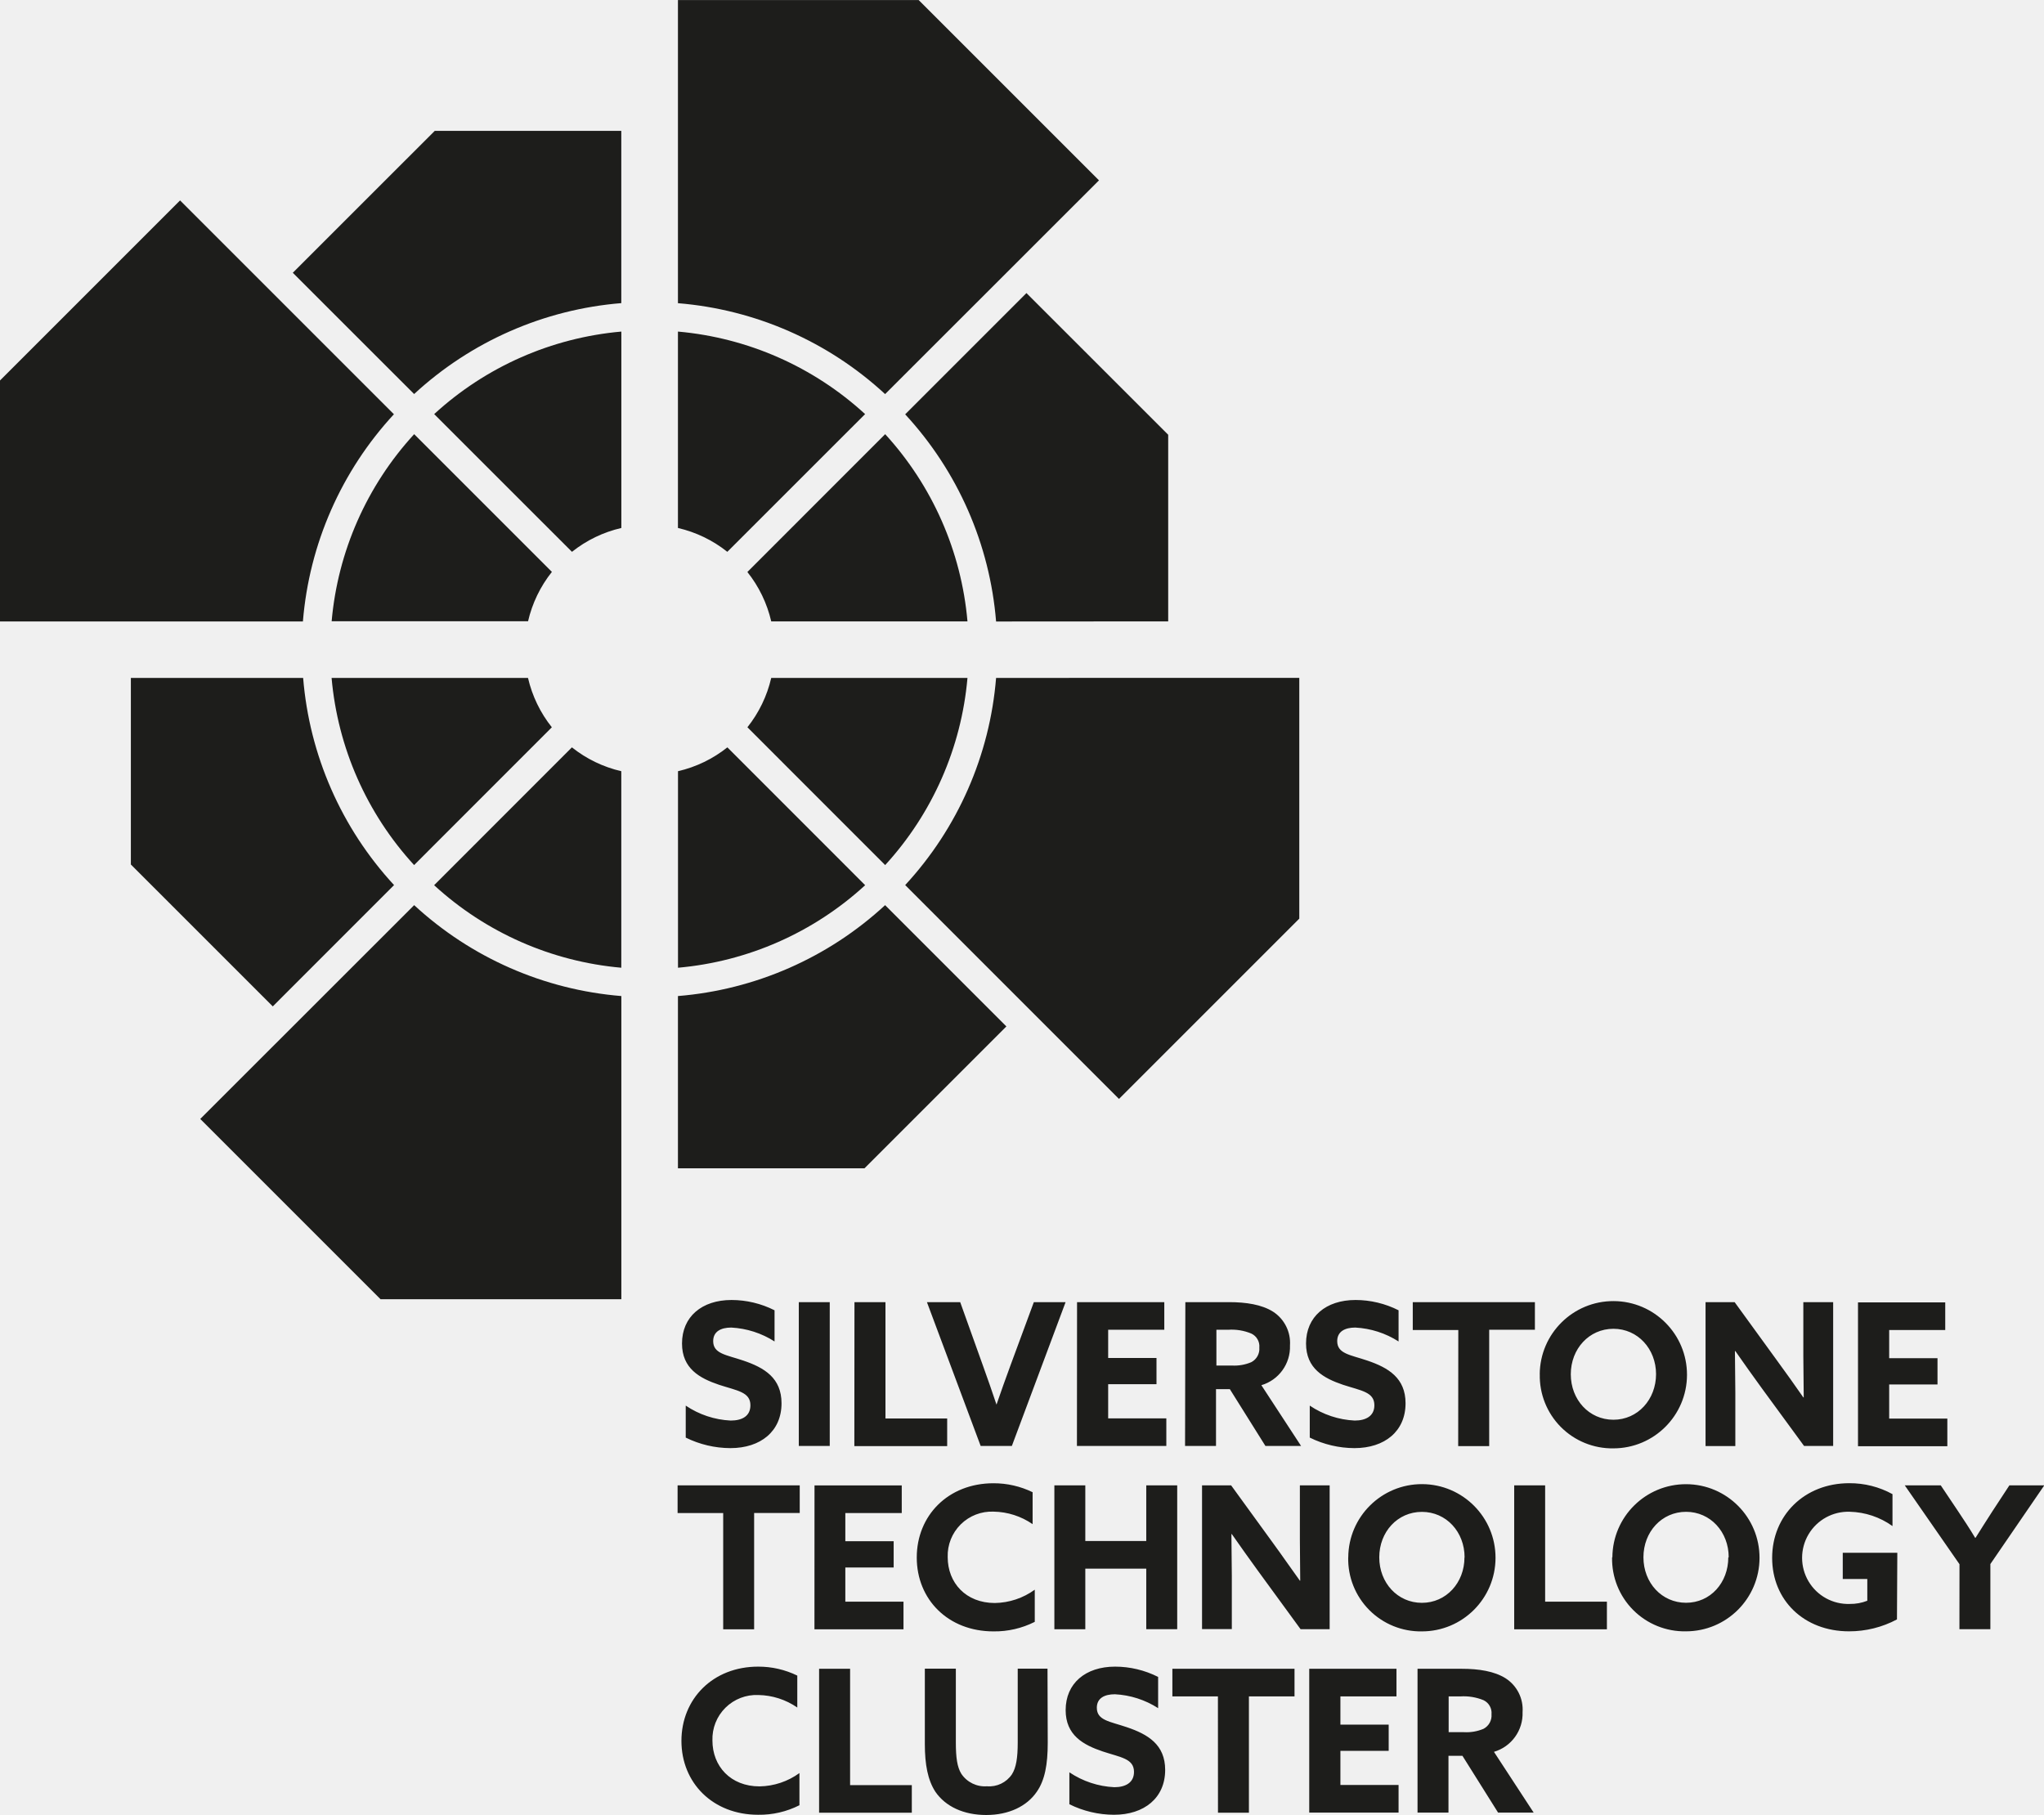
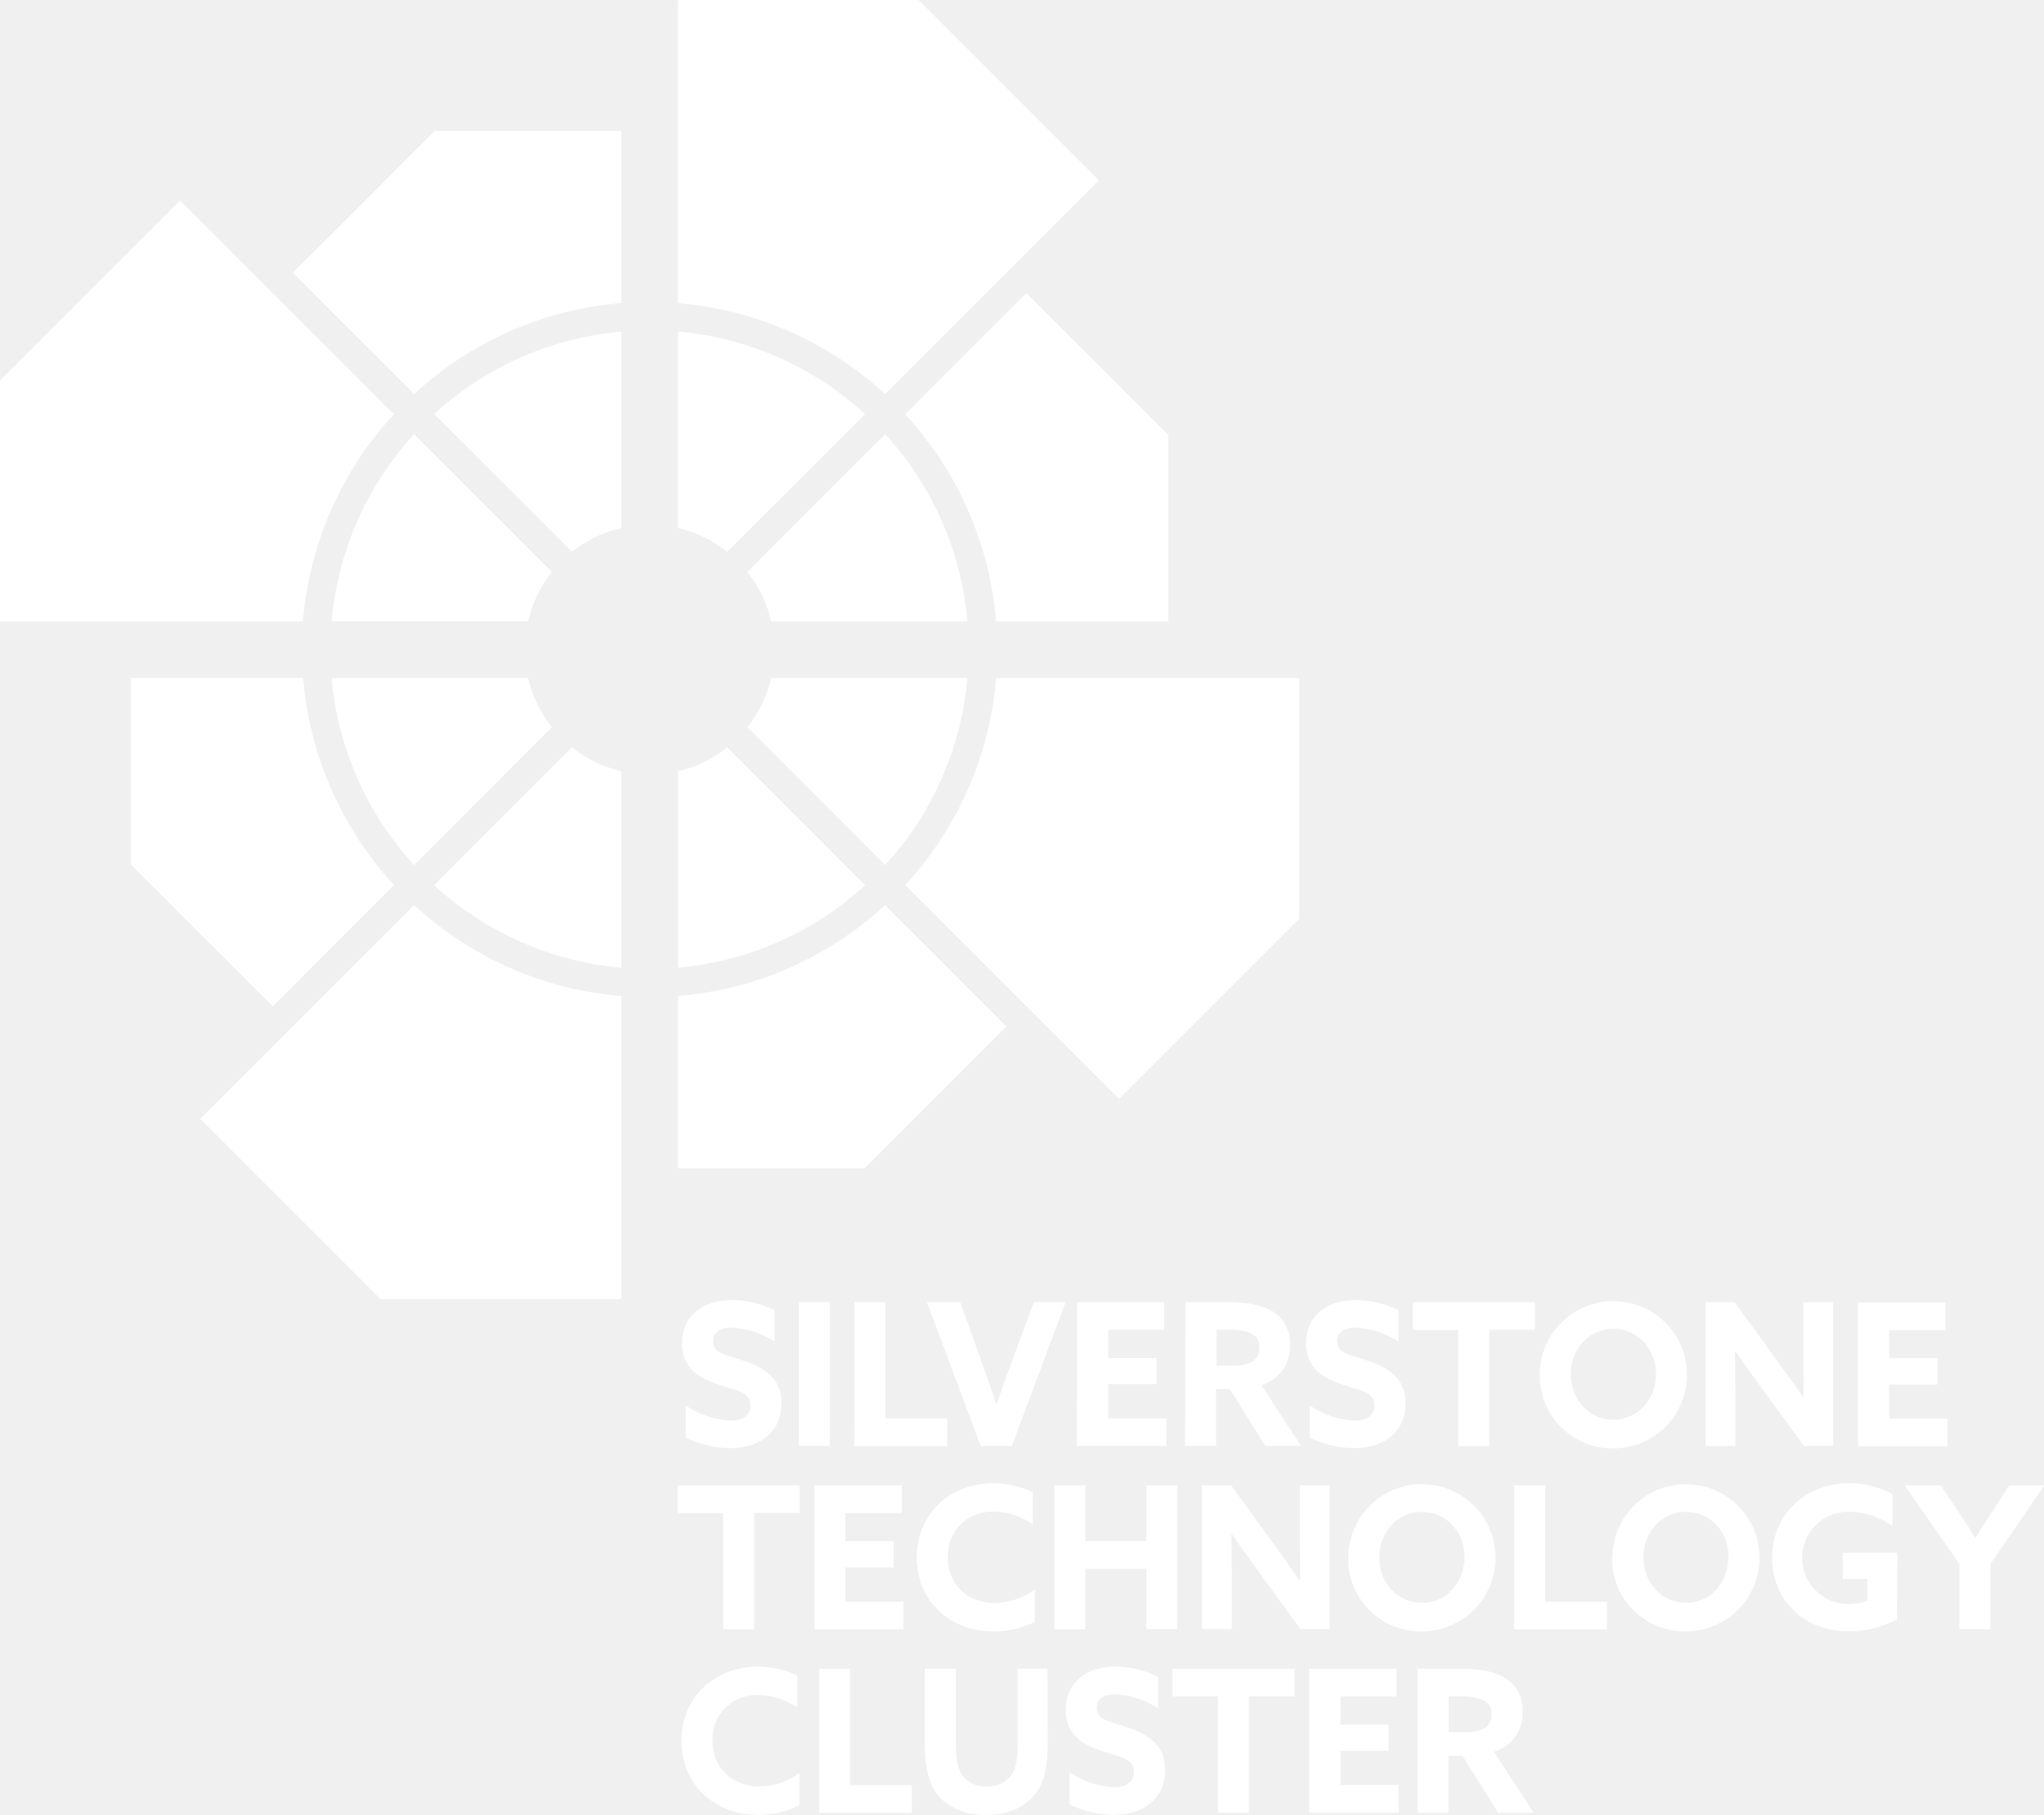
<svg xmlns="http://www.w3.org/2000/svg" data-name="Silverstone Technology Cluster" viewBox="0 0 351.43 312.02">
-   <path d="M117.9 241.68a15.1 15.1 0 007.73 2.57c2 0 3.39-.79 3.39-2.63 0-2.29-2.28-2.5-5.39-3.52-3.35-1.13-6.37-2.8-6.37-7.1 0-4.61 3.42-7.48 8.51-7.48a16.46 16.46 0 017.4 1.77v5.36a15.28 15.28 0 00-7.44-2.39c-1.8 0-3.11.69-3.11 2.33 0 2.18 2.24 2.35 5.16 3.34 3.65 1.23 6.59 3 6.59 7.35 0 4.81-3.58 7.71-8.8 7.71a17.5 17.5 0 01-7.67-1.81zm19.44-17.79h5.32v24.73h-5.32zm9.57 0h5.33v20h10.61v4.75h-15.96zm12.46 0h5.72l3.89 10.86c.8 2.22 1.6 4.51 2.34 6.73h.02c.77-2.25 1.57-4.47 2.41-6.76l4-10.83h5.46l-9.24 24.73h-5.36zm25.81 0h15v4.75h-9.65v4.85h8.31V238h-8.31v5.87h10v4.75h-15.37zm18.62 0h7.54c2.88 0 5.6.41 7.54 1.64a6.4 6.4 0 012.91 5.81 6.87 6.87 0 01-4.92 6.83l6.83 10.45h-6.13l-6.12-9.77h-2.38v9.77h-5.32zm8 10.9a7.45 7.45 0 003.34-.58 2.58 2.58 0 001.38-2.5 2.42 2.42 0 00-1.38-2.42 8.79 8.79 0 00-4-.65h-2v6.15zm13.39 6.89a15.07 15.07 0 007.73 2.57c1.94 0 3.38-.79 3.38-2.63 0-2.29-2.27-2.5-5.39-3.52-3.34-1.13-6.36-2.8-6.36-7.1 0-4.61 3.42-7.48 8.51-7.48a16.46 16.46 0 017.4 1.77v5.36a15.28 15.28 0 00-7.44-2.39c-1.8 0-3.11.69-3.11 2.33 0 2.18 2.24 2.35 5.16 3.34 3.64 1.23 6.59 3 6.59 7.35 0 4.81-3.58 7.71-8.8 7.71a17.5 17.5 0 01-7.67-1.81zm25.54-13h-7.83v-4.79h21v4.75h-7.86v20h-5.33zm14 7.61a12.66 12.66 0 1112.66 12.74 12.46 12.46 0 01-12.65-12.78zm20 0c0-4.37-3.15-7.82-7.33-7.82s-7.33 3.45-7.33 7.82 3.14 7.82 7.33 7.82 7.33-3.48 7.33-7.86zm18.18 2.4a400.45 400.45 0 01-4.55-6.39h-.07c0 2.36.07 4.75.07 7.14v9.19h-5.12v-24.74h5l7.26 10c1.58 2.15 3.05 4.23 4.55 6.38h.07c0-2.36-.07-4.75-.07-7.14v-9.24h5.13v24.73h-5zm16.54-14.76h15v4.75h-9.64v4.85h8.31v4.51h-8.31v5.87h10v4.75h-15.36zm-195.11 36.22h-7.84v-4.76h21v4.75h-7.84v20h-5.32zm15.7-4.75h15v4.75h-9.7V265h8.31v4.51h-8.31v5.88h10v4.75h-15.31zm37.87 23.46a15.28 15.28 0 01-7.1 1.64c-7.8 0-13.19-5.49-13.19-12.7s5.39-12.77 13.19-12.77a15.26 15.26 0 016.73 1.54v5.49a12.16 12.16 0 00-6.7-2.15 7.58 7.58 0 00-7.9 7.82c0 4.41 3.11 7.89 8.1 7.89a12 12 0 006.87-2.29zm3.37-23.47h5.32v9.57h10.48v-9.57h5.32v24.73h-5.32v-10.41H186.6v10.42h-5.32zm35.06 14.77a400.45 400.45 0 01-4.55-6.39h-.07c0 2.36.07 4.75.07 7.14v9.19h-5.12v-24.71h5l7.26 10c1.58 2.16 3 4.24 4.56 6.39h.06c0-2.36-.06-4.75-.06-7.14v-9.25h5.12v24.73h-5zm15.47-2.39a12.66 12.66 0 1112.65 12.73 12.46 12.46 0 01-12.66-12.73zm20 0c0-4.38-3.15-7.82-7.34-7.82s-7.33 3.44-7.33 7.82 3.15 7.82 7.33 7.82 7.32-3.45 7.32-7.82zm8.53-12.38h5.32v20h10.62v4.75h-15.94zm16.88 12.37a12.65 12.65 0 1112.65 12.73 12.46 12.46 0 01-12.7-12.72zm20 0c0-4.38-3.15-7.82-7.33-7.82s-7.33 3.44-7.33 7.82 3.15 7.82 7.33 7.82 7.26-3.44 7.26-7.81zm28.93 10.68a17.44 17.44 0 01-8.24 2.05c-7.76 0-13.22-5.36-13.22-12.63s5.52-12.84 13.26-12.84a15.24 15.24 0 017.43 1.88v5.49a13.17 13.17 0 00-7.33-2.46 7.93 7.93 0 100 15.85 7.88 7.88 0 003-.55v-3.74h-4.22v-4.51h9.38zm10.75-9.49l-9.41-13.56h6.19l3 4.48c.93 1.4 2 3 2.91 4.54h.07c.93-1.5 1.9-3 2.91-4.58l2.91-4.44h6l-9.27 13.53v11.2h-5.32zm-199.45 41.44a15.25 15.25 0 01-7.1 1.64c-7.8 0-13.19-5.49-13.19-12.7s5.39-12.77 13.19-12.77a15.22 15.22 0 016.73 1.54v5.49a12.13 12.13 0 00-6.69-2.15 7.57 7.57 0 00-7.9 7.82c0 4.41 3.11 7.89 8.1 7.89a12 12 0 006.86-2.29zm3.38-23.46h5.33v20h10.61v4.75h-15.94zm39.31 12.74c0 3.72-.5 6.42-1.88 8.4-1.7 2.5-4.82 4-8.7 4s-7-1.46-8.74-4c-1.3-2-1.81-4.67-1.81-8.19v-12.97h5.33v12.67c0 2.63.23 4.24.94 5.4a4.86 4.86 0 004.41 2.15 4.69 4.69 0 004.29-2.05c.74-1.16 1-2.87 1-5.46v-12.71h5.12zm3.72 5.06a15.11 15.11 0 007.73 2.56c1.94 0 3.38-.79 3.38-2.63 0-2.29-2.28-2.49-5.39-3.52-3.35-1.13-6.36-2.8-6.36-7.1 0-4.61 3.41-7.48 8.5-7.48a16.43 16.43 0 017.4 1.77v5.37a15.15 15.15 0 00-7.43-2.39c-1.81 0-3.11.68-3.11 2.32 0 2.18 2.24 2.35 5.15 3.34 3.65 1.23 6.6 3 6.6 7.35 0 4.81-3.59 7.71-8.81 7.71a17.43 17.43 0 01-7.66-1.81zm25.54-13.05h-7.83v-4.75h21v4.75h-7.84v20h-5.32zm15.7-4.75h15v4.75h-9.64v4.85h8.3v4.51h-8.3v5.87h10v4.75H225.1zm18.62 0h7.62c2.88 0 5.59.41 7.53 1.64a6.38 6.38 0 012.91 5.81 6.86 6.86 0 01-4.92 6.83l6.83 10.45h-6.12l-6.13-9.77h-2.4v9.77h-5.32zm8 10.9a7.52 7.52 0 003.35-.58 2.59 2.59 0 001.37-2.5 2.43 2.43 0 00-1.37-2.42 9 9 0 00-4-.65h-2v6.15zm-184-226.61L30.96 34.46l-31 31v41.39h52.12A59.59 59.59 0 0167.75 71.2zm133.13 35.62V74.75l-24.37-24.36-20.85 20.85a59.59 59.59 0 0115.63 35.62zM148.74 71.2a54.7 54.7 0 00-32.18-14.19v33.77a21.32 21.32 0 018.49 4.1zm-74.1 81a54.7 54.7 0 0032.18 14.19V132.6a21.32 21.32 0 01-8.49-4.1zm77.54-77.54L128.5 98.35a21.32 21.32 0 014.1 8.49h33.74a54.7 54.7 0 00-14.16-32.2zm36.77-43.65l-31-31h-41.39v52.12a59.59 59.59 0 0135.62 15.63zM50.34 46.9L71.2 67.75a59.59 59.59 0 0135.62-15.63V22.5H74.75zm6.67 69.66a54.7 54.7 0 0014.19 32.18l23.68-23.69a21.32 21.32 0 01-4.1-8.49zm10.74 35.62a59.59 59.59 0 01-15.63-35.62H22.5v32.08l24.4 24.4zm30.59-57.3a21.32 21.32 0 018.49-4.1V57.01A54.7 54.7 0 0074.65 71.2zm26.72 33.62a21.32 21.32 0 01-8.49 4.1v33.79a54.7 54.7 0 0032.18-14.19zM71.21 74.65a54.67 54.67 0 00-14.19 32.17h33.77a21.32 21.32 0 014.1-8.49zm57.3 50.4l23.68 23.69a54.7 54.7 0 0014.15-32.18H132.6a21.32 21.32 0 01-4.1 8.49zm-94.08 67.34l31 31h41.4v-52.13a59.59 59.59 0 01-35.62-15.63zm82.13-21.13v29.62h32.07l24.4-24.4-20.85-20.85a59.59 59.59 0 01-35.62 15.63zm54.7-54.7a59.57 59.57 0 01-15.63 35.62l36.76 36.77 31-31v-41.4z" fill="#1d1d1b" />
+   <path d="M117.9 241.68a15.1 15.1 0 007.73 2.57c2 0 3.39-.79 3.39-2.63 0-2.29-2.28-2.5-5.39-3.52-3.35-1.13-6.37-2.8-6.37-7.1 0-4.61 3.42-7.48 8.51-7.48a16.46 16.46 0 017.4 1.77v5.36a15.28 15.28 0 00-7.44-2.39c-1.8 0-3.11.69-3.11 2.33 0 2.18 2.24 2.35 5.16 3.34 3.65 1.23 6.59 3 6.59 7.35 0 4.81-3.58 7.71-8.8 7.71a17.5 17.5 0 01-7.67-1.81zm19.44-17.79h5.32v24.73h-5.32zm9.57 0h5.33v20h10.61v4.75h-15.96zm12.46 0h5.72l3.89 10.86c.8 2.22 1.6 4.51 2.34 6.73h.02c.77-2.25 1.57-4.47 2.41-6.76l4-10.83h5.46l-9.24 24.73h-5.36zm25.81 0h15v4.75h-9.65v4.85h8.31V238h-8.31v5.87h10v4.75h-15.37zm18.62 0h7.54c2.88 0 5.6.41 7.54 1.64a6.4 6.4 0 012.91 5.81 6.87 6.87 0 01-4.92 6.83l6.83 10.45h-6.13l-6.12-9.77h-2.38v9.77h-5.32zm8 10.9a7.45 7.45 0 003.34-.58 2.58 2.58 0 001.38-2.5 2.42 2.42 0 00-1.38-2.42 8.79 8.79 0 00-4-.65h-2v6.15zm13.39 6.89a15.07 15.07 0 007.73 2.57c1.94 0 3.38-.79 3.38-2.63 0-2.29-2.27-2.5-5.39-3.52-3.34-1.13-6.36-2.8-6.36-7.1 0-4.61 3.42-7.48 8.51-7.48a16.46 16.46 0 017.4 1.77v5.36a15.28 15.28 0 00-7.44-2.39c-1.8 0-3.11.69-3.11 2.33 0 2.18 2.24 2.35 5.16 3.34 3.64 1.23 6.59 3 6.59 7.35 0 4.81-3.58 7.71-8.8 7.71a17.5 17.5 0 01-7.67-1.81zm25.54-13h-7.83v-4.79h21v4.75h-7.86v20h-5.33zm14 7.61a12.66 12.66 0 1112.66 12.74 12.46 12.46 0 01-12.65-12.78zm20 0c0-4.37-3.15-7.82-7.33-7.82s-7.33 3.45-7.33 7.82 3.14 7.82 7.33 7.82 7.33-3.48 7.33-7.86zm18.18 2.4a400.45 400.45 0 01-4.55-6.39h-.07c0 2.36.07 4.75.07 7.14v9.19h-5.12v-24.74h5l7.26 10c1.58 2.15 3.05 4.23 4.55 6.38h.07c0-2.36-.07-4.75-.07-7.14v-9.24h5.13v24.73h-5zm16.54-14.76h15v4.75h-9.64v4.85h8.31v4.51h-8.31v5.87h10v4.75h-15.36zm-195.11 36.22h-7.84v-4.76h21v4.75h-7.84v20h-5.32zm15.7-4.75h15v4.75h-9.7V265h8.31v4.51h-8.31v5.88h10v4.75h-15.31zm37.87 23.46a15.28 15.28 0 01-7.1 1.64c-7.8 0-13.19-5.49-13.19-12.7s5.39-12.77 13.19-12.77a15.26 15.26 0 016.73 1.54v5.49a12.16 12.16 0 00-6.7-2.15 7.58 7.58 0 00-7.9 7.82c0 4.41 3.11 7.89 8.1 7.89a12 12 0 006.87-2.29zm3.37-23.47h5.32v9.57h10.48v-9.57h5.32v24.73h-5.32v-10.41H186.6v10.42h-5.32zm35.06 14.77a400.45 400.45 0 01-4.55-6.39h-.07c0 2.36.07 4.75.07 7.14v9.19h-5.12v-24.71h5l7.26 10c1.58 2.16 3 4.24 4.56 6.39h.06c0-2.36-.06-4.75-.06-7.14v-9.25h5.12v24.73h-5zm15.47-2.39a12.66 12.66 0 1112.65 12.73 12.46 12.46 0 01-12.66-12.73zm20 0c0-4.38-3.15-7.82-7.34-7.82s-7.33 3.44-7.33 7.82 3.15 7.82 7.33 7.82 7.32-3.45 7.32-7.82zm8.53-12.38h5.32v20h10.62v4.75h-15.94zm16.88 12.37a12.65 12.65 0 1112.65 12.73 12.46 12.46 0 01-12.7-12.72zm20 0c0-4.38-3.15-7.82-7.33-7.82s-7.33 3.44-7.33 7.82 3.15 7.82 7.33 7.82 7.26-3.44 7.26-7.81zm28.93 10.68a17.44 17.44 0 01-8.24 2.05c-7.76 0-13.22-5.36-13.22-12.63s5.52-12.84 13.26-12.84a15.24 15.24 0 017.43 1.88v5.49a13.17 13.17 0 00-7.33-2.46 7.93 7.93 0 100 15.85 7.88 7.88 0 003-.55v-3.74h-4.22v-4.51h9.38zm10.75-9.49l-9.41-13.56h6.19l3 4.48c.93 1.4 2 3 2.91 4.54h.07c.93-1.5 1.9-3 2.91-4.58l2.91-4.44h6l-9.27 13.53v11.2h-5.32zm-199.45 41.44a15.25 15.25 0 01-7.1 1.64c-7.8 0-13.19-5.49-13.19-12.7s5.39-12.77 13.19-12.77a15.22 15.22 0 016.73 1.54v5.49a12.13 12.13 0 00-6.69-2.15 7.57 7.57 0 00-7.9 7.82c0 4.41 3.11 7.89 8.1 7.89a12 12 0 006.86-2.29zm3.38-23.46h5.33v20h10.61v4.75h-15.94zm39.31 12.74c0 3.72-.5 6.42-1.88 8.4-1.7 2.5-4.82 4-8.7 4s-7-1.46-8.74-4c-1.3-2-1.81-4.67-1.81-8.19v-12.97h5.33v12.67c0 2.63.23 4.24.94 5.4a4.86 4.86 0 004.41 2.15 4.69 4.69 0 004.29-2.05c.74-1.16 1-2.87 1-5.46v-12.71h5.12zm3.72 5.06a15.11 15.11 0 007.73 2.56c1.94 0 3.38-.79 3.38-2.63 0-2.29-2.28-2.49-5.39-3.52-3.35-1.13-6.36-2.8-6.36-7.1 0-4.61 3.41-7.48 8.5-7.48a16.43 16.43 0 017.4 1.77v5.37a15.15 15.15 0 00-7.43-2.39c-1.81 0-3.11.68-3.11 2.32 0 2.18 2.24 2.35 5.15 3.34 3.65 1.23 6.6 3 6.6 7.35 0 4.81-3.59 7.71-8.81 7.71a17.43 17.43 0 01-7.66-1.81zm25.54-13.05h-7.83v-4.75h21v4.75h-7.84v20h-5.32zm15.7-4.75h15v4.75h-9.64v4.85h8.3v4.51h-8.3v5.87h10v4.75H225.1zm18.62 0h7.62c2.88 0 5.59.41 7.53 1.64a6.38 6.38 0 012.91 5.81 6.86 6.86 0 01-4.92 6.83l6.83 10.45h-6.12l-6.13-9.77h-2.4v9.77h-5.32zm8 10.9a7.52 7.52 0 003.35-.58 2.59 2.59 0 001.37-2.5 2.43 2.43 0 00-1.37-2.42 9 9 0 00-4-.65h-2v6.15zm-184-226.61L30.96 34.46l-31 31v41.39h52.12A59.59 59.59 0 0167.75 71.2zm133.13 35.62V74.75l-24.37-24.36-20.85 20.85a59.59 59.59 0 0115.63 35.62zM148.74 71.2a54.7 54.7 0 00-32.18-14.19v33.77a21.32 21.32 0 018.49 4.1zm-74.1 81a54.7 54.7 0 0032.18 14.19V132.6a21.32 21.32 0 01-8.49-4.1zm77.54-77.54L128.5 98.35a21.32 21.32 0 014.1 8.49h33.74a54.7 54.7 0 00-14.16-32.2zm36.77-43.65l-31-31h-41.39v52.12a59.59 59.59 0 0135.62 15.63zM50.34 46.9L71.2 67.75a59.59 59.59 0 0135.62-15.63V22.5H74.75zm6.67 69.66a54.7 54.7 0 0014.19 32.18l23.68-23.69a21.32 21.32 0 01-4.1-8.49zm10.74 35.62a59.59 59.59 0 01-15.63-35.62H22.5v32.08l24.4 24.4zm30.59-57.3a21.32 21.32 0 018.49-4.1V57.01A54.7 54.7 0 0074.65 71.2zm26.72 33.62a21.32 21.32 0 01-8.49 4.1v33.79a54.7 54.7 0 0032.18-14.19zM71.21 74.65a54.67 54.67 0 00-14.19 32.17h33.77a21.32 21.32 0 014.1-8.49zm57.3 50.4l23.68 23.69a54.7 54.7 0 0014.15-32.18H132.6a21.32 21.32 0 01-4.1 8.49zm-94.08 67.34l31 31h41.4v-52.13a59.59 59.59 0 01-35.62-15.63zm82.13-21.13v29.62h32.07l24.4-24.4-20.85-20.85a59.59 59.59 0 01-35.62 15.63zm54.7-54.7a59.57 59.57 0 01-15.63 35.62l36.76 36.77 31-31v-41.4z" fill="#ffffff" />
</svg>
